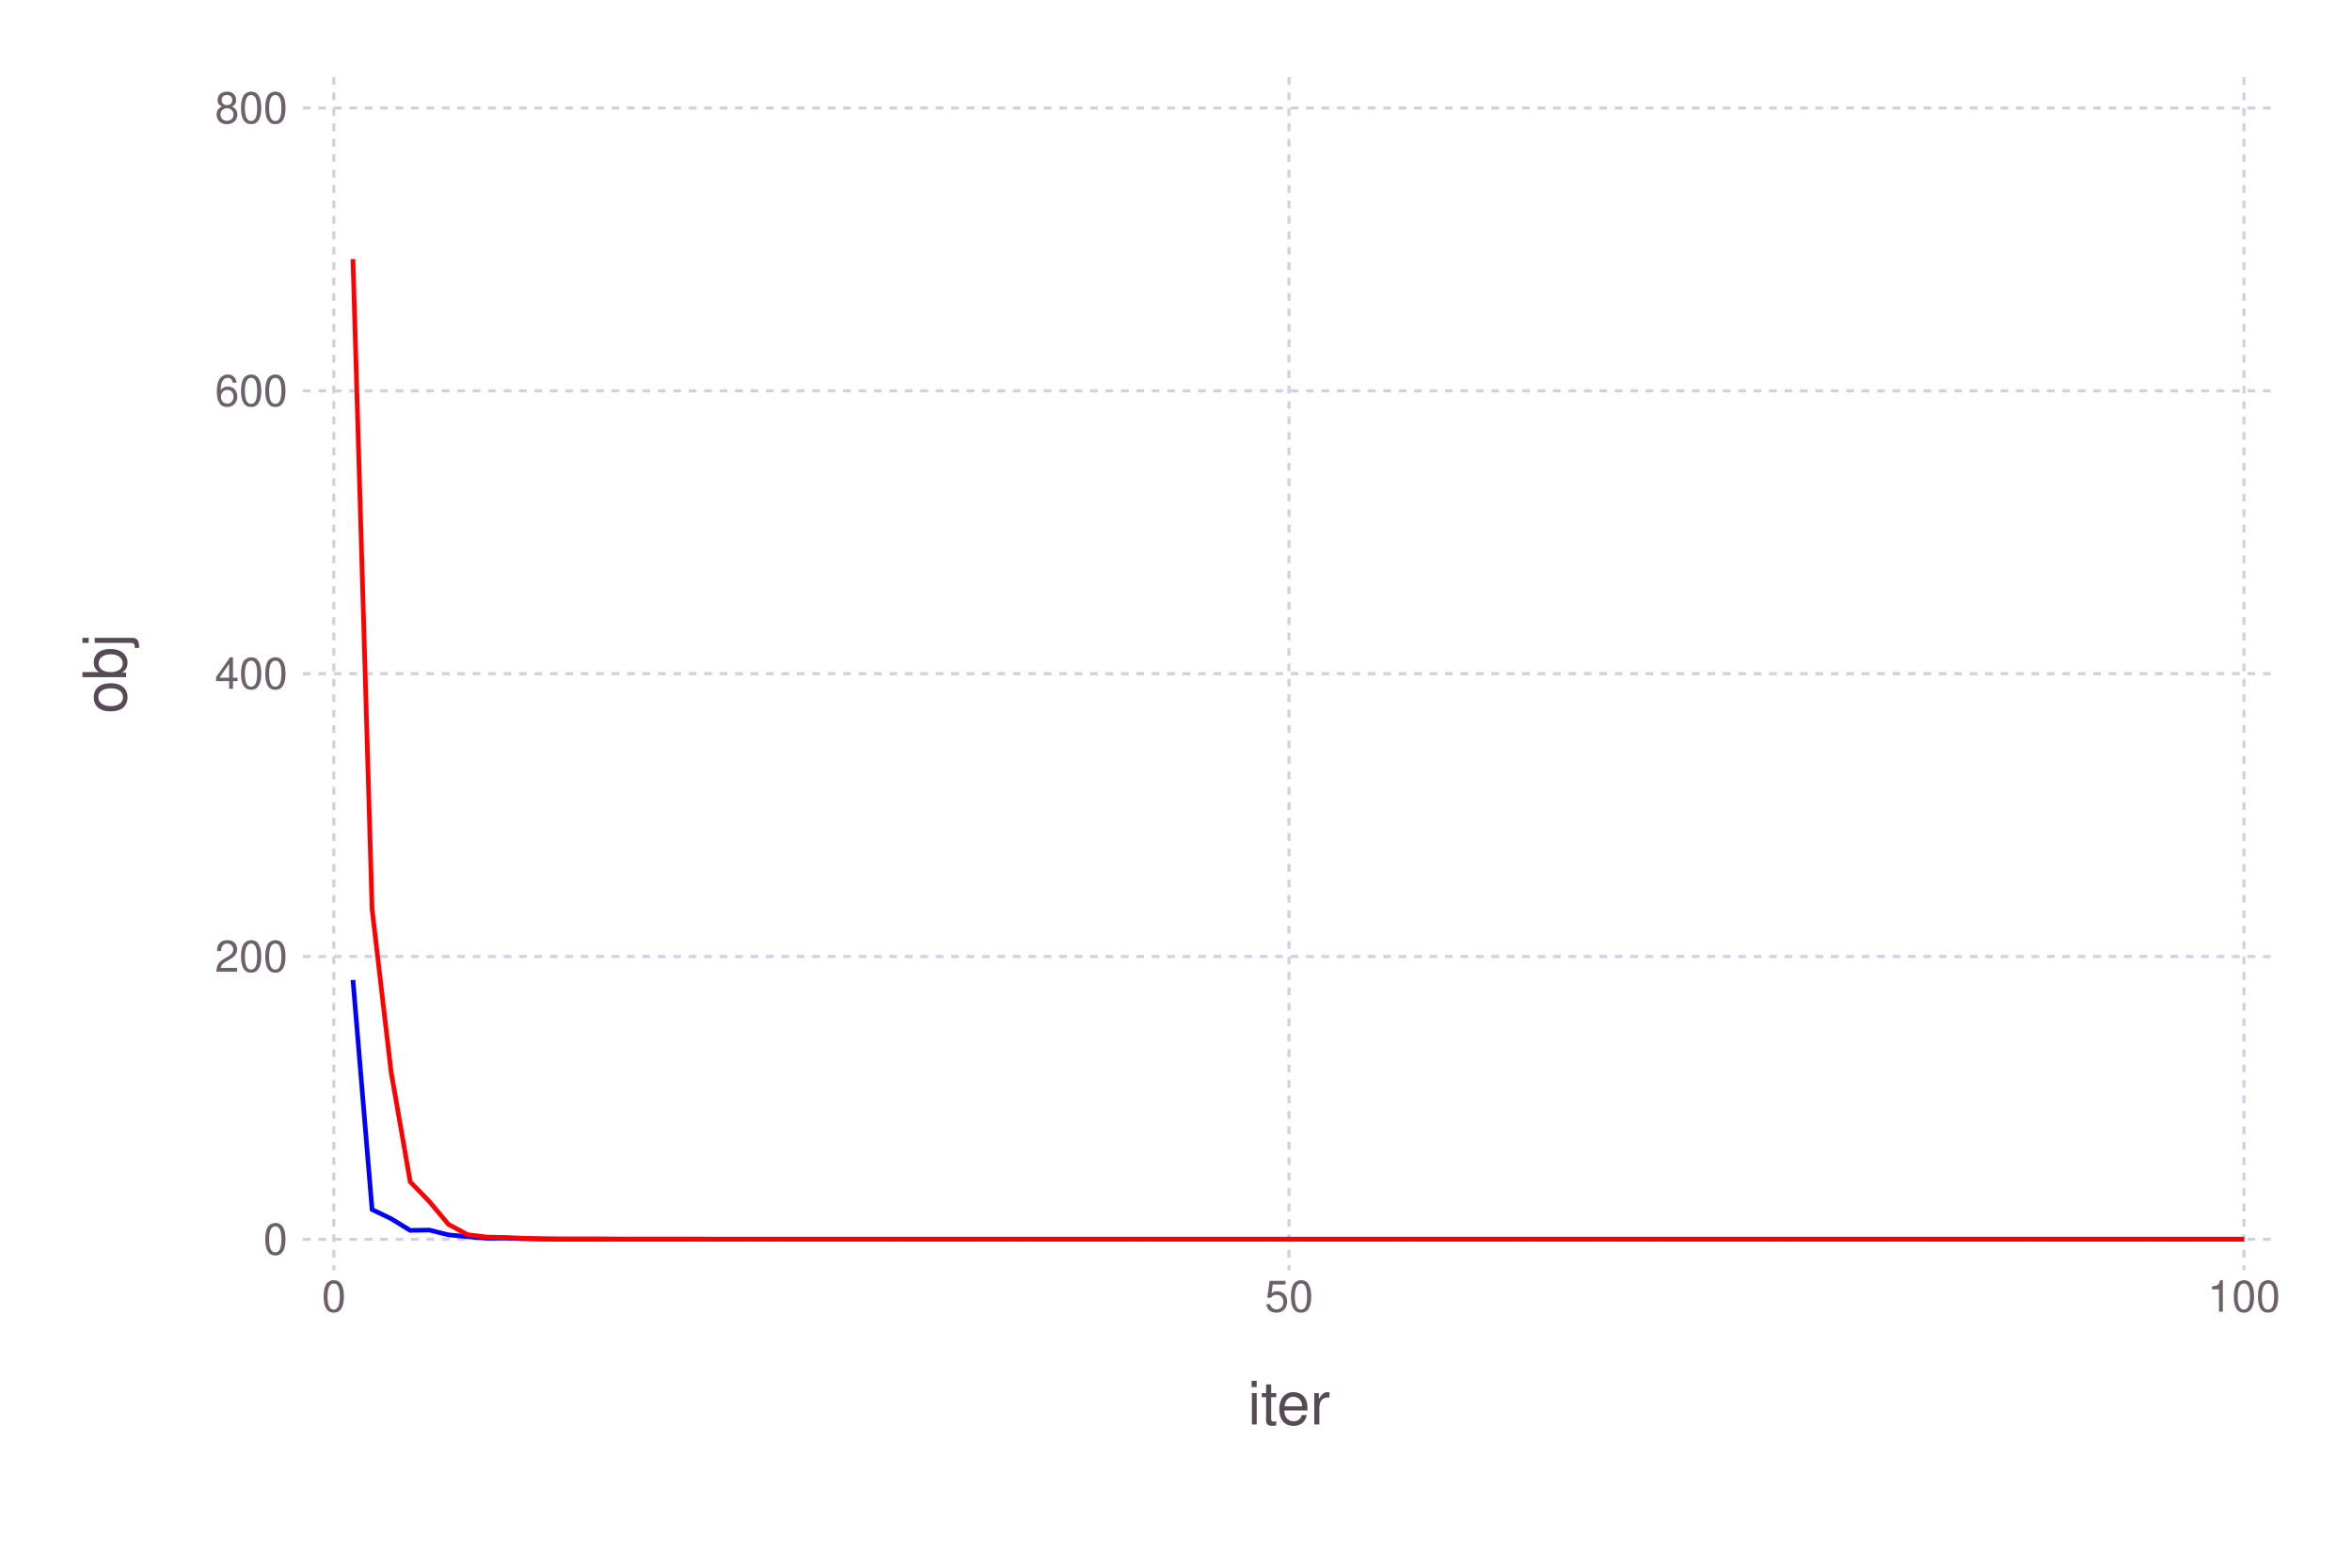
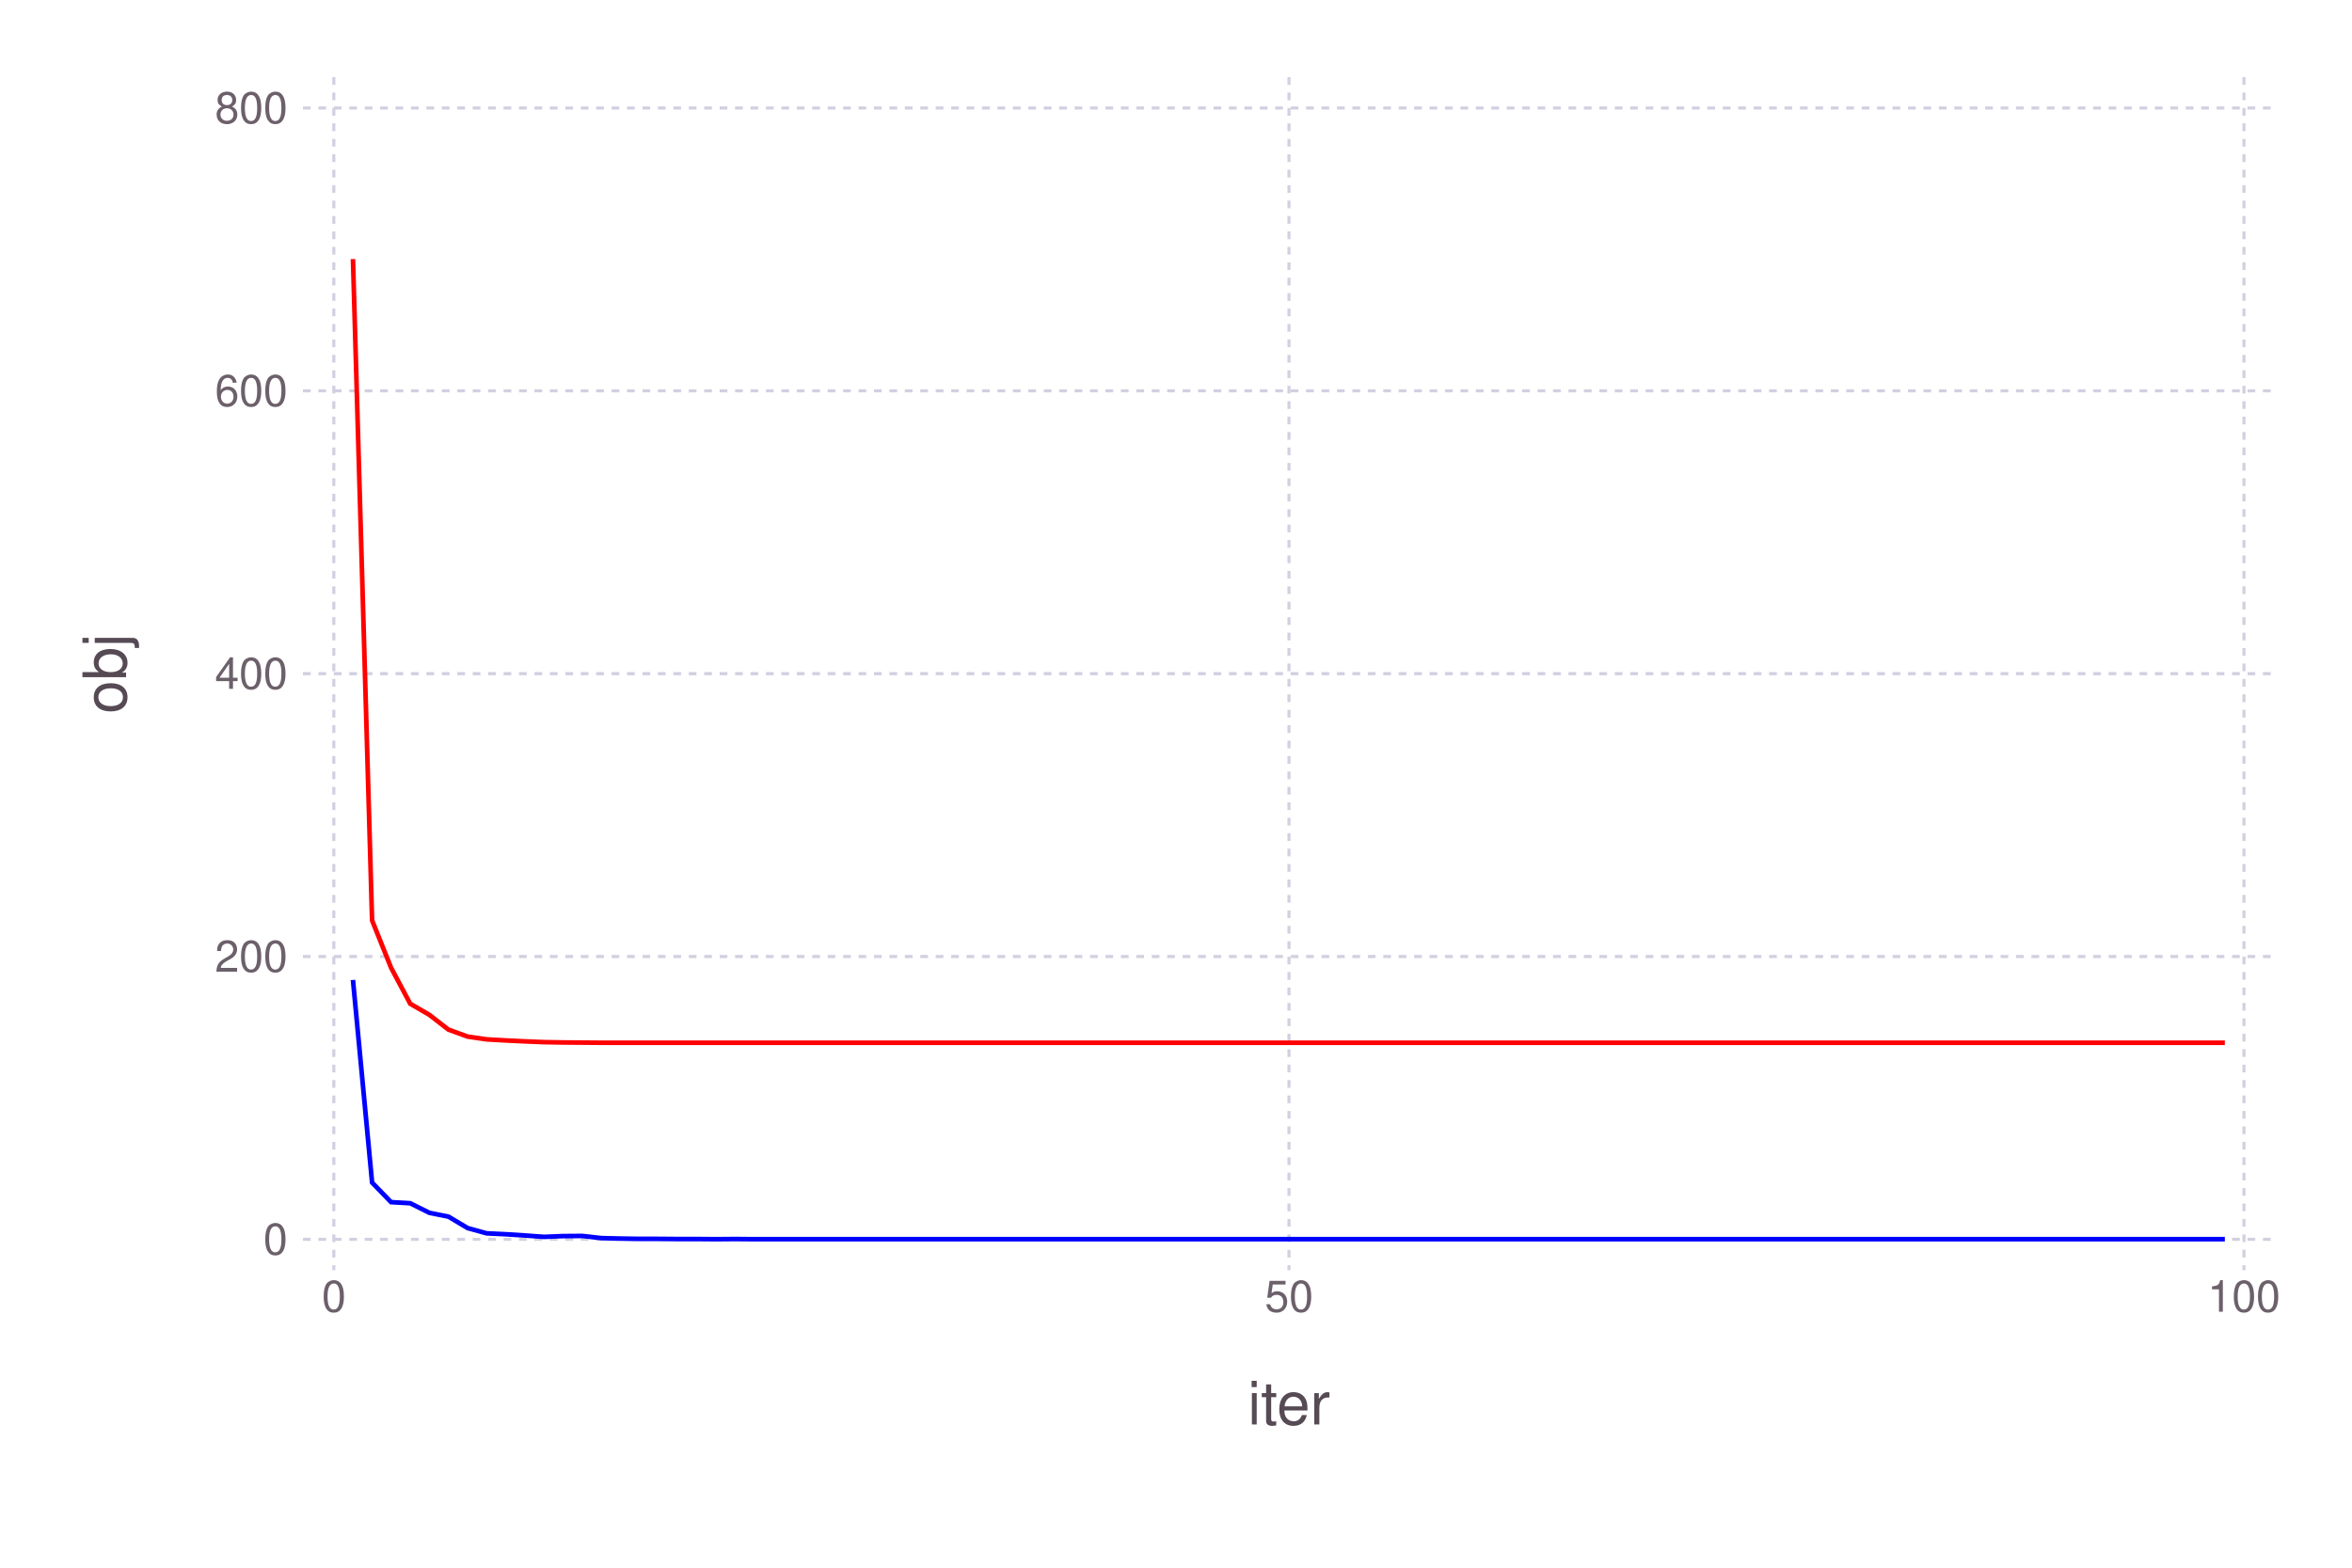
<svg xmlns="http://www.w3.org/2000/svg" version="1.2" width="152.4mm" height="101.6mm" viewBox="0 0 152.4 101.6" stroke="none" fill="#000000" stroke-width="0.3" font-size="3.88">
-   <g class="plotroot xscalable yscalable" id="img-635a5b6c-1">
-     <g font-size="3.88" font-family="'PT Sans','Helvetica Neue','Helvetica',sans-serif" fill="#564A55" stroke="#000000" stroke-opacity="0.000" id="img-635a5b6c-2">
+   <g class="plotroot xscalable yscalable" id="img-3ecbf3f5-1">
+     <g font-size="3.88" font-family="'PT Sans','Helvetica Neue','Helvetica',sans-serif" fill="#564A55" stroke="#000000" stroke-opacity="0.000" id="img-3ecbf3f5-2">
      <text x="83.52" y="89.99" text-anchor="middle" dy="0.6em">iter</text>
    </g>
-     <g class="guide xlabels" font-size="2.82" font-family="'PT Sans Caption','Helvetica Neue','Helvetica',sans-serif" fill="#6C606B" id="img-635a5b6c-3">
+     <g class="guide xlabels" font-size="2.82" font-family="'PT Sans Caption','Helvetica Neue','Helvetica',sans-serif" fill="#6C606B" id="img-3ecbf3f5-3">
      <text x="21.63" y="83.32" text-anchor="middle" dy="0.6em">0</text>
      <text x="83.52" y="83.32" text-anchor="middle" dy="0.6em">50</text>
      <text x="145.4" y="83.32" text-anchor="middle" dy="0.6em">100</text>
    </g>
-     <g clip-path="url(#img-635a5b6c-4)">
-       <g id="img-635a5b6c-5">
-         <g pointer-events="visible" opacity="1" fill="#000000" fill-opacity="0.000" stroke="#000000" stroke-opacity="0.000" class="guide background" id="img-635a5b6c-6">
+     <g clip-path="url(#img-3ecbf3f5-4)">
+       <g id="img-3ecbf3f5-5">
+         <g pointer-events="visible" opacity="1" fill="#000000" fill-opacity="0.000" stroke="#000000" stroke-opacity="0.000" class="guide background" id="img-3ecbf3f5-6">
          <rect x="19.63" y="5" width="127.77" height="77.32" />
        </g>
-         <g class="guide ygridlines xfixed" stroke-dasharray="0.5,0.5" stroke-width="0.2" stroke="#D0D0E0" id="img-635a5b6c-7">
+         <g class="guide ygridlines xfixed" stroke-dasharray="0.5,0.5" stroke-width="0.2" stroke="#D0D0E0" id="img-3ecbf3f5-7">
          <path fill="none" d="M19.63,80.32 L 147.4 80.32" />
          <path fill="none" d="M19.63,61.99 L 147.4 61.99" />
          <path fill="none" d="M19.63,43.66 L 147.4 43.66" />
          <path fill="none" d="M19.63,25.33 L 147.4 25.33" />
          <path fill="none" d="M19.63,7 L 147.4 7" />
        </g>
-         <g class="guide xgridlines yfixed" stroke-dasharray="0.5,0.5" stroke-width="0.2" stroke="#D0D0E0" id="img-635a5b6c-8">
+         <g class="guide xgridlines yfixed" stroke-dasharray="0.5,0.5" stroke-width="0.2" stroke="#D0D0E0" id="img-3ecbf3f5-8">
          <path fill="none" d="M21.63,5 L 21.63 82.32" />
          <path fill="none" d="M83.52,5 L 83.52 82.32" />
          <path fill="none" d="M145.4,5 L 145.4 82.32" />
        </g>
-         <g class="plotpanel" id="img-635a5b6c-9">
-           <g stroke-width="0.3" fill="#000000" fill-opacity="0.000" class="geometry" stroke-dasharray="none" stroke="#0000FF" id="img-635a5b6c-10">
-             <path fill="none" d="M22.87,63.51 L 24.11 78.39 25.34 78.98 26.58 79.74 27.82 79.72 29.06 80.03 30.3 80.15 31.53 80.25 32.77 80.24 34.01 80.28 35.25 80.3 36.48 80.31 37.72 80.31 38.96 80.31 40.2 80.31 41.43 80.31 42.67 80.31 43.91 80.31 45.15 80.31 46.39 80.31 47.62 80.31 48.86 80.31 50.1 80.31 51.34 80.31 52.57 80.31 53.81 80.31 55.05 80.31 56.29 80.31 57.52 80.31 58.76 80.31 60 80.31 61.24 80.31 62.48 80.31 63.71 80.31 64.95 80.31 66.19 80.31 67.43 80.31 68.66 80.31 69.9 80.31 71.14 80.31 72.38 80.31 73.61 80.31 74.85 80.31 76.09 80.31 77.33 80.31 78.57 80.31 79.8 80.31 81.04 80.31 82.28 80.31 83.52 80.31 84.75 80.31 85.99 80.31 87.23 80.31 88.47 80.31 89.7 80.31 90.94 80.31 92.18 80.31 93.42 80.31 94.65 80.31 95.89 80.31 97.13 80.31 98.37 80.31 99.61 80.31 100.84 80.31 102.08 80.31 103.32 80.31 104.56 80.31 105.79 80.31 107.03 80.31 108.27 80.31 109.51 80.31 110.74 80.31 111.98 80.31 113.22 80.31 114.46 80.31 115.7 80.31 116.93 80.31 118.17 80.31 119.41 80.31 120.65 80.31 121.88 80.31 123.12 80.31 124.36 80.31 125.6 80.31 126.83 80.31 128.07 80.31 129.31 80.31 130.55 80.31 131.79 80.31 133.02 80.31 134.26 80.31 135.5 80.31 136.74 80.31 137.97 80.31 139.21 80.31 140.45 80.31 141.69 80.31 142.92 80.31 144.16 80.31 145.4 80.31" />
+         <g class="plotpanel" id="img-3ecbf3f5-9">
+           <g stroke-width="0.3" fill="#000000" fill-opacity="0.000" class="geometry" stroke-dasharray="none" stroke="#0000FF" id="img-3ecbf3f5-10">
+             <path fill="none" d="M22.87,63.51 L 24.11 76.64 25.34 77.91 26.58 77.98 27.82 78.6 29.06 78.85 30.3 79.59 31.53 79.93 32.77 79.99 34.01 80.07 35.25 80.16 36.48 80.11 37.72 80.1 38.96 80.24 40.2 80.27 41.43 80.29 42.67 80.29 43.91 80.3 45.15 80.3 46.39 80.31 47.62 80.3 48.86 80.31 50.1 80.31 51.34 80.31 52.57 80.31 53.81 80.31 55.05 80.31 56.29 80.31 57.52 80.31 58.76 80.31 60 80.31 61.24 80.31 62.48 80.31 63.71 80.31 64.95 80.31 66.19 80.31 67.43 80.31 68.66 80.31 69.9 80.31 71.14 80.31 72.38 80.31 73.61 80.31 74.85 80.31 76.09 80.31 77.33 80.31 78.57 80.31 79.8 80.31 81.04 80.31 82.28 80.31 83.52 80.31 84.75 80.31 85.99 80.31 87.23 80.31 88.47 80.31 89.7 80.31 90.94 80.31 92.18 80.31 93.42 80.31 94.65 80.31 95.89 80.31 97.13 80.31 98.37 80.31 99.61 80.31 100.84 80.31 102.08 80.31 103.32 80.31 104.56 80.31 105.79 80.31 107.03 80.31 108.27 80.31 109.51 80.31 110.74 80.31 111.98 80.31 113.22 80.31 114.46 80.31 115.7 80.31 116.93 80.31 118.17 80.31 119.41 80.31 120.65 80.31 121.88 80.31 123.12 80.31 124.36 80.31 125.6 80.31 126.83 80.31 128.07 80.31 129.31 80.31 130.55 80.31 131.79 80.31 133.02 80.31 134.26 80.31 135.5 80.31 136.74 80.31 137.97 80.31 139.21 80.31 140.45 80.31 141.69 80.31 142.92 80.31 144.16 80.31" />
          </g>
-           <g stroke-width="0.3" fill="#000000" fill-opacity="0.000" class="geometry" stroke-dasharray="none" stroke="#FF0000" id="img-635a5b6c-11">
-             <path fill="none" d="M22.87,16.79 L 24.11 58.92 25.34 69.45 26.58 76.59 27.82 77.87 29.06 79.35 30.3 80.02 31.53 80.17 32.77 80.2 34.01 80.25 35.25 80.28 36.48 80.29 37.72 80.29 38.96 80.29 40.2 80.3 41.43 80.3 42.67 80.3 43.91 80.3 45.15 80.3 46.39 80.31 47.62 80.31 48.86 80.31 50.1 80.31 51.34 80.31 52.57 80.31 53.81 80.31 55.05 80.31 56.29 80.31 57.52 80.31 58.76 80.31 60 80.31 61.24 80.31 62.48 80.31 63.71 80.31 64.95 80.31 66.19 80.31 67.43 80.31 68.66 80.31 69.9 80.31 71.14 80.31 72.38 80.31 73.61 80.31 74.85 80.31 76.09 80.31 77.33 80.31 78.57 80.31 79.8 80.31 81.04 80.31 82.28 80.31 83.52 80.31 84.75 80.31 85.99 80.31 87.23 80.31 88.47 80.31 89.7 80.31 90.94 80.31 92.18 80.31 93.42 80.31 94.65 80.31 95.89 80.31 97.13 80.31 98.37 80.31 99.61 80.31 100.84 80.31 102.08 80.31 103.32 80.31 104.56 80.31 105.79 80.31 107.03 80.31 108.27 80.31 109.51 80.31 110.74 80.31 111.98 80.31 113.22 80.31 114.46 80.31 115.7 80.31 116.93 80.31 118.17 80.31 119.41 80.31 120.65 80.31 121.88 80.31 123.12 80.31 124.36 80.31 125.6 80.31 126.83 80.31 128.07 80.31 129.31 80.31 130.55 80.31 131.79 80.31 133.02 80.31 134.26 80.31 135.5 80.31 136.74 80.31 137.97 80.31 139.21 80.31 140.45 80.31 141.69 80.31 142.92 80.31 144.16 80.31 145.4 80.31" />
+           <g stroke-width="0.3" fill="#000000" fill-opacity="0.000" class="geometry" stroke-dasharray="none" stroke="#FF0000" id="img-3ecbf3f5-11">
+             <path fill="none" d="M22.87,16.79 L 24.11 59.65 25.34 62.72 26.58 65.05 27.82 65.77 29.06 66.73 30.3 67.18 31.53 67.36 32.77 67.43 34.01 67.49 35.25 67.54 36.48 67.56 37.72 67.57 38.96 67.58 40.2 67.58 41.43 67.58 42.67 67.58 43.91 67.58 45.15 67.58 46.39 67.58 47.62 67.58 48.86 67.58 50.1 67.58 51.34 67.58 52.57 67.58 53.81 67.58 55.05 67.58 56.29 67.58 57.52 67.58 58.76 67.58 60 67.58 61.24 67.58 62.48 67.58 63.71 67.58 64.95 67.58 66.19 67.58 67.43 67.58 68.66 67.58 69.9 67.58 71.14 67.58 72.38 67.58 73.61 67.58 74.85 67.58 76.09 67.58 77.33 67.58 78.57 67.58 79.8 67.58 81.04 67.58 82.28 67.58 83.52 67.58 84.75 67.58 85.99 67.58 87.23 67.58 88.47 67.58 89.7 67.58 90.94 67.58 92.18 67.58 93.42 67.58 94.65 67.58 95.89 67.58 97.13 67.58 98.37 67.58 99.61 67.58 100.84 67.58 102.08 67.58 103.32 67.58 104.56 67.58 105.79 67.58 107.03 67.58 108.27 67.58 109.51 67.58 110.74 67.58 111.98 67.58 113.22 67.58 114.46 67.58 115.7 67.58 116.93 67.58 118.17 67.58 119.41 67.58 120.65 67.58 121.88 67.58 123.12 67.58 124.36 67.58 125.6 67.58 126.83 67.58 128.07 67.58 129.31 67.58 130.55 67.58 131.79 67.58 133.02 67.58 134.26 67.58 135.5 67.58 136.74 67.58 137.97 67.58 139.21 67.58 140.45 67.58 141.69 67.58 142.92 67.58 144.16 67.58" />
          </g>
        </g>
      </g>
    </g>
-     <g class="guide ylabels" font-size="2.82" font-family="'PT Sans Caption','Helvetica Neue','Helvetica',sans-serif" fill="#6C606B" id="img-635a5b6c-12">
+     <g class="guide ylabels" font-size="2.82" font-family="'PT Sans Caption','Helvetica Neue','Helvetica',sans-serif" fill="#6C606B" id="img-3ecbf3f5-12">
      <text x="18.63" y="80.32" text-anchor="end" dy="0.35em">0</text>
      <text x="18.63" y="61.99" text-anchor="end" dy="0.35em">200</text>
      <text x="18.63" y="43.66" text-anchor="end" dy="0.35em">400</text>
      <text x="18.63" y="25.33" text-anchor="end" dy="0.35em">600</text>
      <text x="18.63" y="7" text-anchor="end" dy="0.35em">800</text>
    </g>
-     <g font-size="3.88" font-family="'PT Sans','Helvetica Neue','Helvetica',sans-serif" fill="#564A55" stroke="#000000" stroke-opacity="0.000" id="img-635a5b6c-13">
+     <g font-size="3.88" font-family="'PT Sans','Helvetica Neue','Helvetica',sans-serif" fill="#564A55" stroke="#000000" stroke-opacity="0.000" id="img-3ecbf3f5-13">
      <text x="8.81" y="41.66" text-anchor="middle" dy="0.35em" transform="rotate(-90, 8.81, 43.66)">obj</text>
    </g>
  </g>
  <defs>
-     <clipPath id="img-635a5b6c-4">
+     <clipPath id="img-3ecbf3f5-4">
      <path d="M19.63,5 L 147.4 5 147.4 82.32 19.63 82.32" />
    </clipPath>
  </defs>
</svg>
